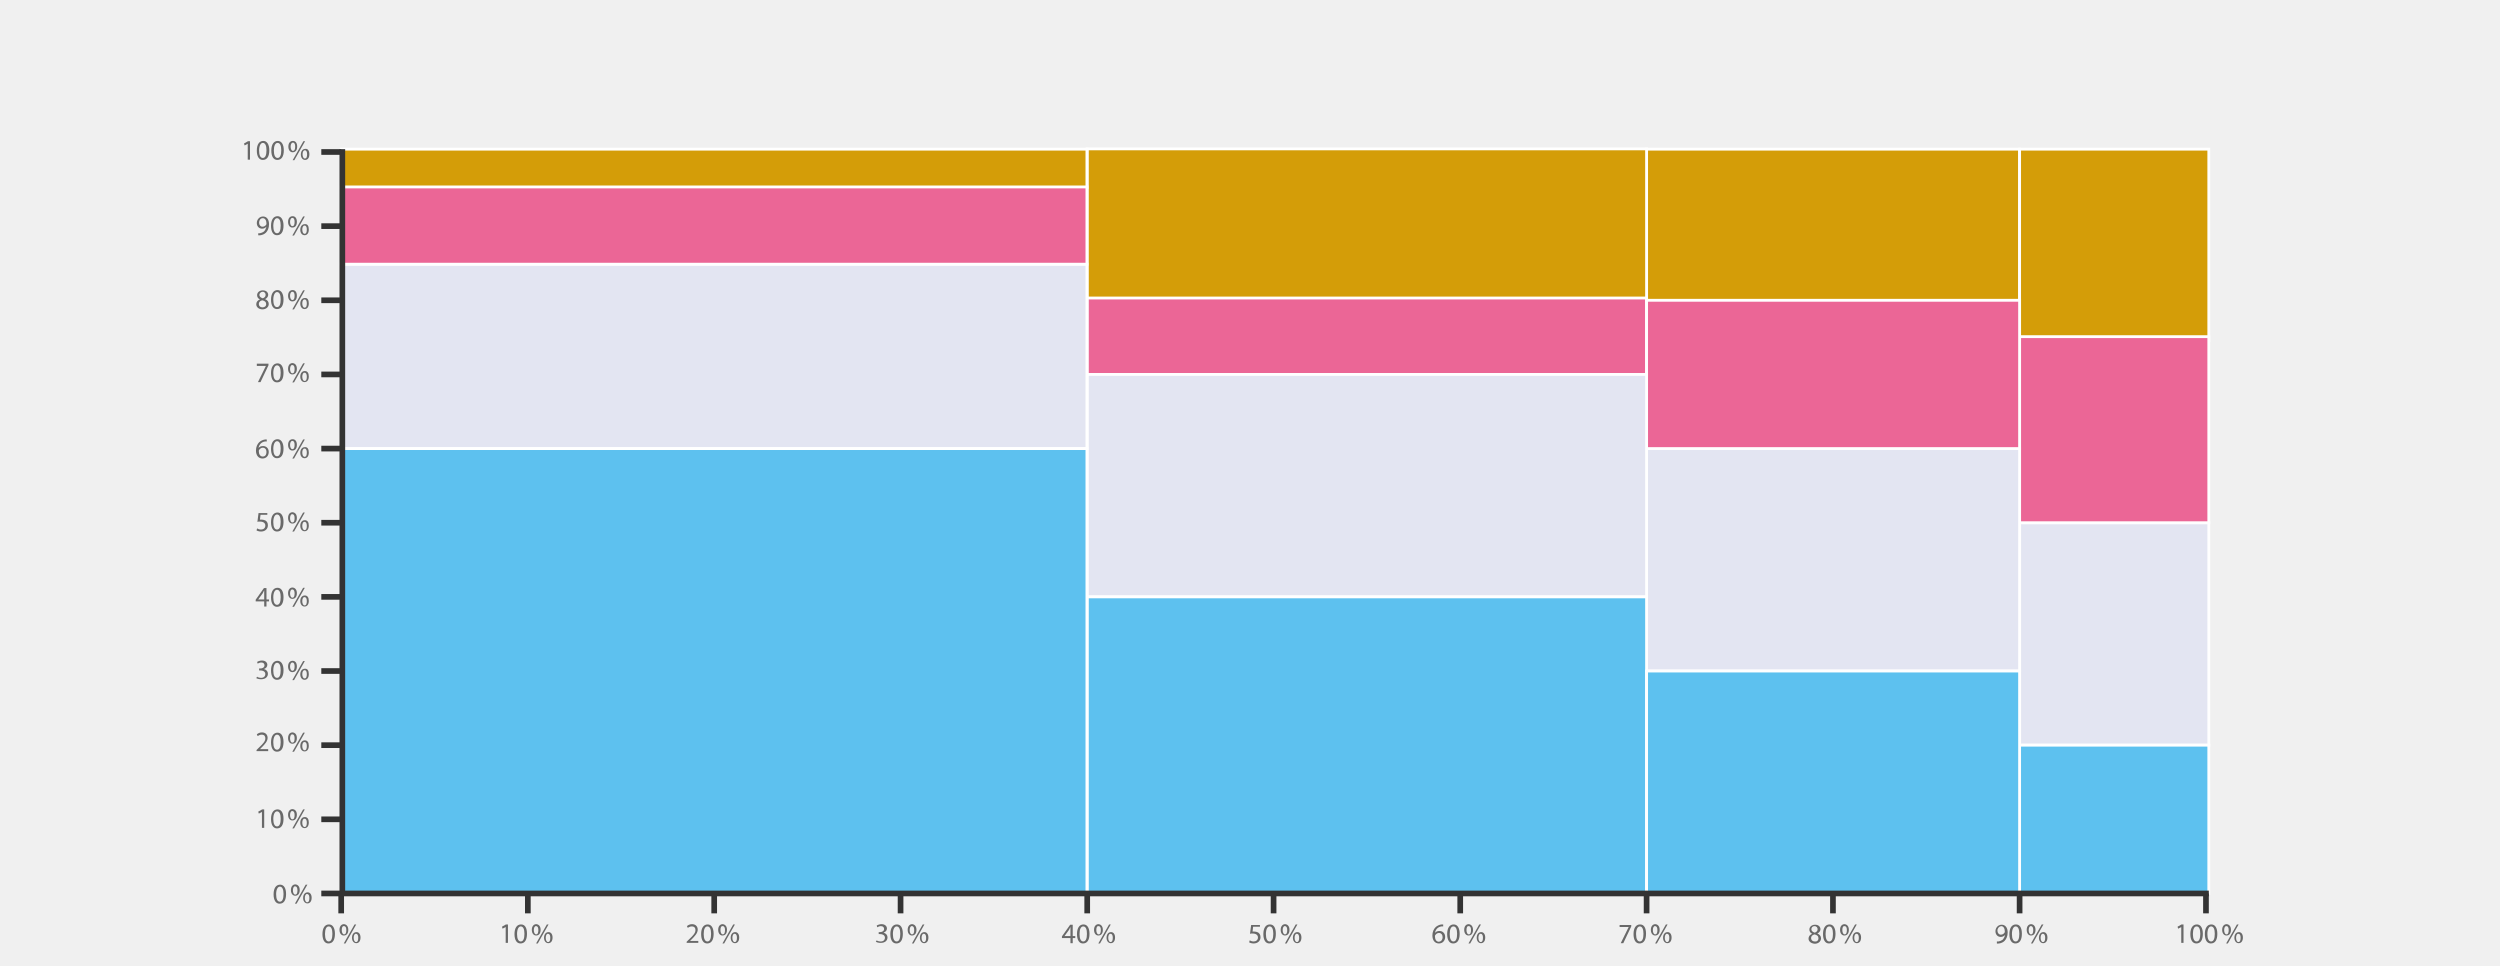
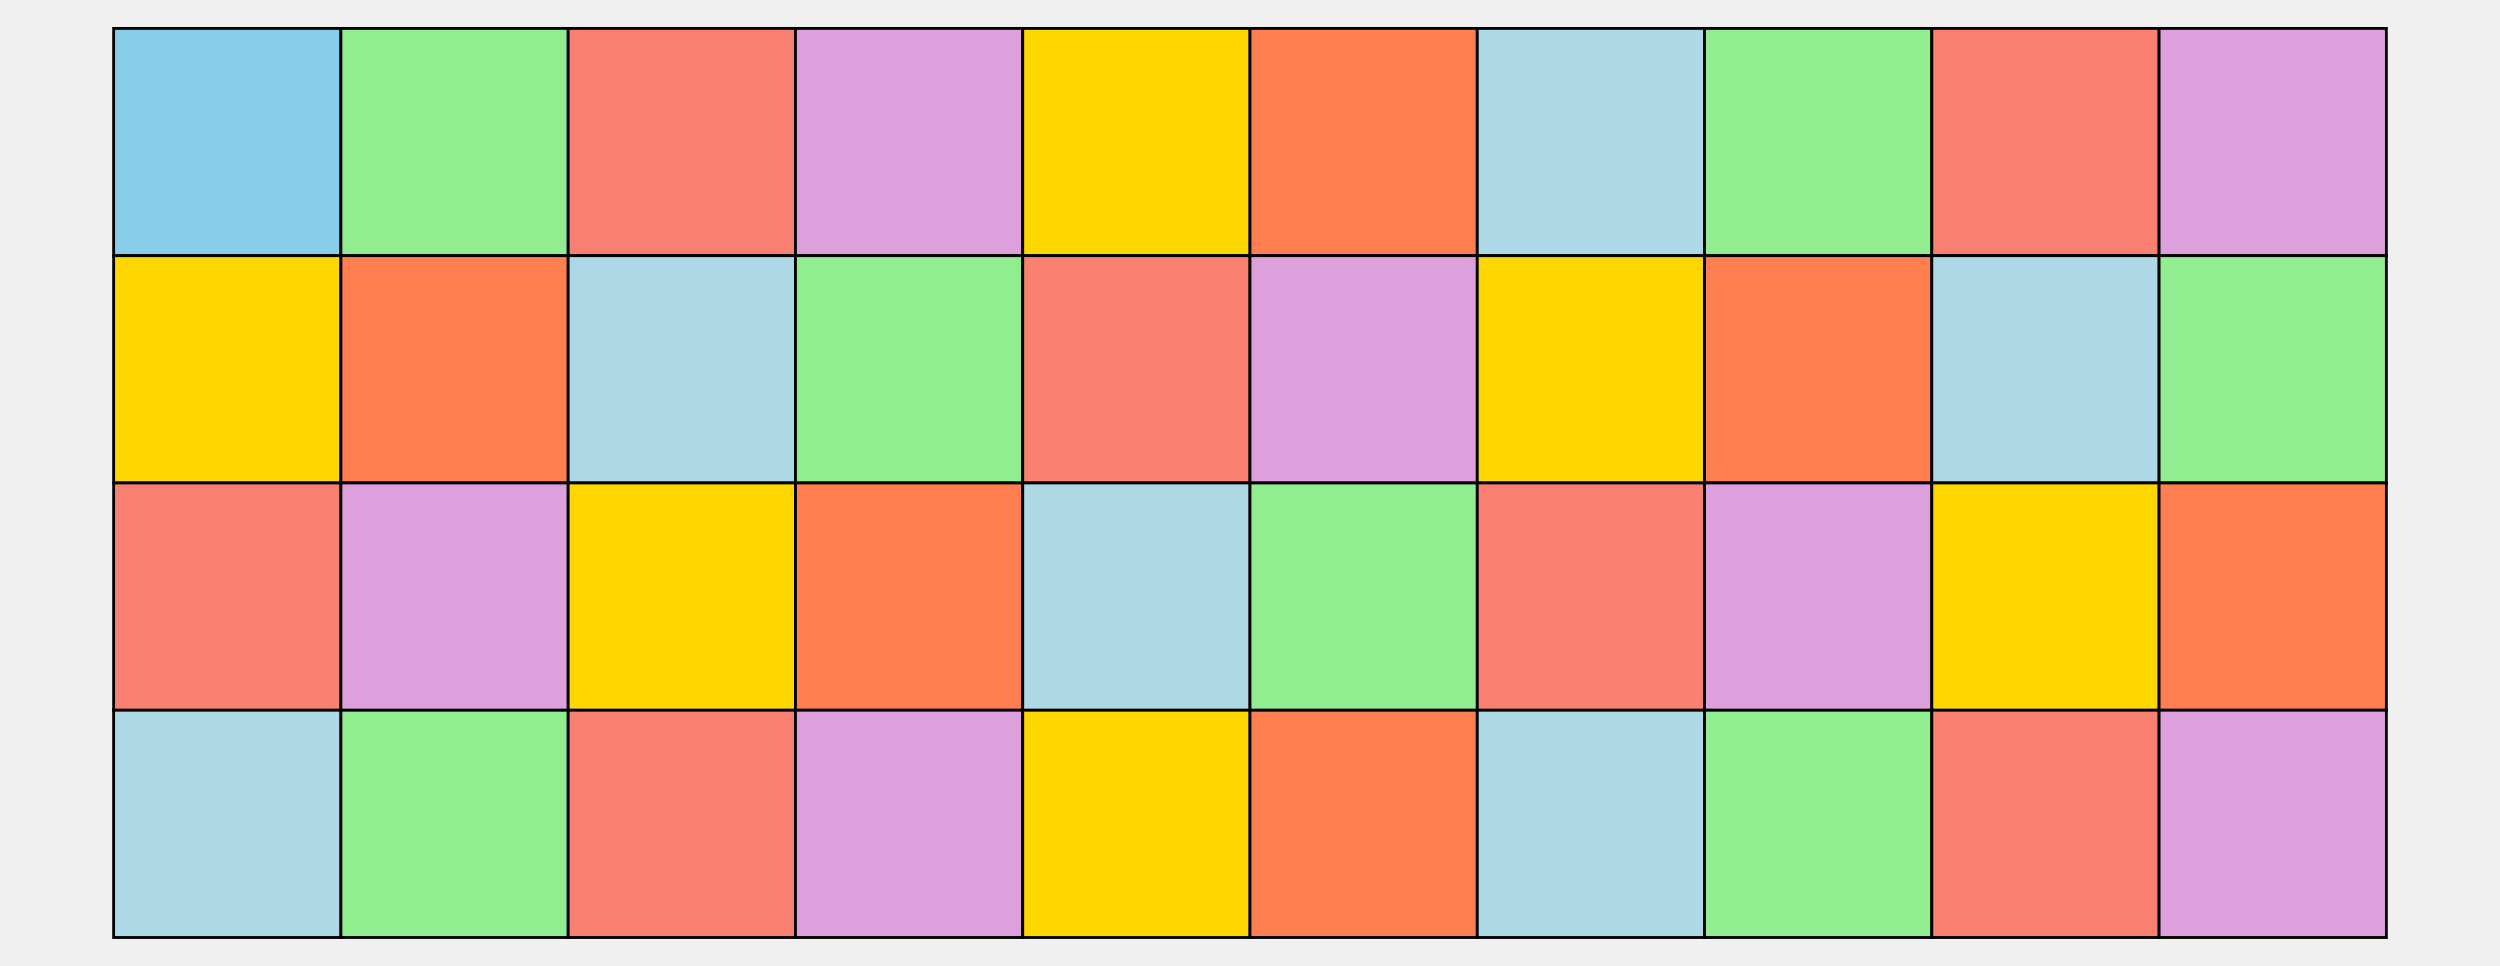
- <svg xmlns="http://www.w3.org/2000/svg" width="900" height="340" viewBox="-70,-30,880,340" style="max-width: 100%; height: auto; font: 10px sans-serif;">
-   <g id="Layer_2">
-     <rect x="509.6" y="22.5" width="131.3" height="53.3" fill="hsl(44, 93%, 43%)" stroke="#FFFFFF" />
-     <rect x="640.9" y="22.5" width="66.6" height="67.3" fill="hsl(44, 93%, 43%)" stroke="#FFFFFF" />
-     <rect x="312.7" y="49.6" width="196.9" height="52.5" fill="hsl(338, 77%, 66%)" stroke="#FFFFFF" />
-     <rect x="312.7" y="22.4" width="196.9" height="52.5" fill="hsl(44, 93%, 43%)" stroke="#FFFFFF" />
-     <rect x="640.9" y="154" width="66.6" height="78.3" fill="hsl(232, 37%, 92%)" stroke="#FFFFFF" />
-     <rect x="640.9" y="88.5" width="66.6" height="65.5" fill="hsl(338, 77%, 66%)" stroke="#FFFFFF" />
-     <rect x="50.1" y="22.5" width="262.5" height="13.6" fill="hsl(44, 93%, 43%)" stroke="#FFFFFF" />
-     <rect x="509.6" y="127.9" width="131.3" height="78.3" fill="hsl(232, 37%, 92%)" stroke="#FFFFFF" />
-     <rect x="509.6" y="75.7" width="131.3" height="52.2" fill="hsl(338, 77%, 66%)" stroke="#FFFFFF" />
-     <rect x="312.7" y="101.8" width="196.9" height="78.3" fill="hsl(232, 37%, 92%)" stroke="#FFFFFF" />
-     <rect x="50.1" y="63" width="262.5" height="64.9" fill="hsl(232, 37%, 92%)" stroke="#FFFFFF" />
-     <rect x="50.1" y="35.8" width="262.5" height="27.2" fill="hsl(338, 77%, 66%)" stroke="#FFFFFF" />
-     <rect x="640" y="232.3" width="67.5" height="52.2" fill="hsl(199, 82%, 65%)" stroke="#FFFFFF" />
-     <rect x="312.7" y="180.1" width="196.9" height="104.4" fill="hsl(199, 82%, 65%)" stroke="#FFFFFF" />
-     <rect x="509.6" y="206.2" width="131.3" height="78.3" fill="hsl(199, 82%, 65%)" stroke="#FFFFFF" />
-     <rect x="50.1" y="127.9" width="262.5" height="156.6" fill="hsl(199, 82%, 65%)" stroke="#FFFFFF" />
-   </g>
-   <g id="Layer_1">
-     <polyline points="707.5,284.5 50.5,284.5 50.5,22.5  " fill="none" stroke="#333333" stroke-width="2" />
-     <line x1="50.1" y1="284.5" x2="50.1" y2="291.5" fill="none" stroke="#333333" stroke-width="2" />
-     <line x1="50.1" y1="284.5" x2="43.1" y2="284.5" fill="none" stroke="#333333" stroke-width="2" />
-     <line x1="50.1" y1="258.4" x2="43.1" y2="258.4" fill="none" stroke="#333333" stroke-width="2" />
-     <line x1="50.1" y1="232.3" x2="43.1" y2="232.3" fill="none" stroke="#333333" stroke-width="2" />
-     <line x1="50.1" y1="206.2" x2="43.1" y2="206.2" fill="none" stroke="#333333" stroke-width="2" />
-     <line x1="50.1" y1="180.1" x2="43.1" y2="180.1" fill="none" stroke="#333333" stroke-width="2" />
-     <line x1="50.1" y1="154" x2="43.1" y2="154" fill="none" stroke="#333333" stroke-width="2" />
-     <line x1="50.1" y1="127.9" x2="43.1" y2="127.9" fill="none" stroke="#333333" stroke-width="2" />
-     <line x1="50.1" y1="101.8" x2="43.1" y2="101.8" fill="none" stroke="#333333" stroke-width="2" />
-     <line x1="50.1" y1="75.7" x2="43.1" y2="75.7" fill="none" stroke="#333333" stroke-width="2" />
-     <line x1="50.1" y1="49.6" x2="43.1" y2="49.6" fill="none" stroke="#333333" stroke-width="2" />
-     <line x1="50.1" y1="23.5" x2="43.1" y2="23.5" fill="none" stroke="#333333" stroke-width="2" />
-     <line x1="115.8" y1="284.5" x2="115.8" y2="291.5" fill="none" stroke="#333333" stroke-width="2" />
-     <line x1="181.4" y1="284.5" x2="181.4" y2="291.5" fill="none" stroke="#333333" stroke-width="2" />
-     <line x1="247" y1="284.5" x2="247" y2="291.5" fill="none" stroke="#333333" stroke-width="2" />
-     <line x1="312.7" y1="284.5" x2="312.7" y2="291.5" fill="none" stroke="#333333" stroke-width="2" />
-     <line x1="378.3" y1="284.5" x2="378.3" y2="291.5" fill="none" stroke="#333333" stroke-width="2" />
-     <line x1="444" y1="284.5" x2="444" y2="291.5" fill="none" stroke="#333333" stroke-width="2" />
-     <line x1="509.6" y1="284.5" x2="509.6" y2="291.5" fill="none" stroke="#333333" stroke-width="2" />
-     <line x1="575.2" y1="284.5" x2="575.2" y2="291.5" fill="none" stroke="#333333" stroke-width="2" />
-     <line x1="640.9" y1="284.5" x2="640.9" y2="291.5" fill="none" stroke="#333333" stroke-width="2" />
-     <line x1="706.5" y1="284.5" x2="706.5" y2="291.5" fill="none" stroke="#333333" stroke-width="2" />
-     <g>
-       <path d="M47.9,298.7c0,2.2-0.8,3.4-2.3,3.4c-1.3,0-2.1-1.2-2.1-3.3c0-2.2,0.9-3.4,2.3-3.4    C47.1,295.4,47.9,296.6,47.9,298.7z M44.4,298.8c0,1.7,0.5,2.6,1.3,2.6c0.9,0,1.3-1,1.3-2.7c0-1.6-0.4-2.6-1.3-2.6    C44.9,296.1,44.4,297,44.4,298.8z" fill="hsl(47, 0%, 41%)" />
-       <path d="M52.6,297.3c0,1.4-0.7,2-1.6,2c-0.8,0-1.5-0.7-1.5-2c0-1.3,0.7-2,1.6-2C52,295.4,52.6,296.1,52.6,297.3z     M50.3,297.4c0,0.8,0.3,1.5,0.8,1.5c0.6,0,0.8-0.6,0.8-1.5c0-0.8-0.2-1.4-0.8-1.4C50.5,295.9,50.3,296.6,50.3,297.4z M51,302.1    l3.8-6.7h0.6l-3.8,6.7H51z M56.9,300c0,1.4-0.7,2-1.5,2c-0.8,0-1.5-0.7-1.5-1.9c0-1.3,0.7-2,1.6-2C56.3,298.1,56.9,298.8,56.9,300    z M54.5,300.1c0,0.8,0.3,1.5,0.8,1.5c0.6,0,0.8-0.6,0.8-1.5c0-0.8-0.2-1.4-0.8-1.4C54.8,298.6,54.5,299.3,54.5,300.1z" fill="hsl(47, 0%, 41%)" />
-     </g>
-     <g>
-       <path d="M30.7,284.7c0,2.2-0.8,3.4-2.3,3.4c-1.3,0-2.1-1.2-2.1-3.3c0-2.2,0.9-3.4,2.3-3.4    C29.9,281.4,30.7,282.6,30.7,284.7z M27.2,284.8c0,1.7,0.5,2.6,1.3,2.6c0.9,0,1.3-1,1.3-2.7c0-1.6-0.4-2.6-1.3-2.6    C27.8,282.1,27.2,283,27.2,284.8z" fill="hsl(47, 0%, 41%)" />
-       <path d="M35.5,283.3c0,1.4-0.7,2-1.6,2c-0.8,0-1.5-0.7-1.5-2c0-1.3,0.7-2,1.6-2C34.9,281.4,35.5,282.1,35.5,283.3z     M33.1,283.4c0,0.8,0.3,1.5,0.8,1.5c0.6,0,0.8-0.6,0.8-1.5c0-0.8-0.2-1.4-0.8-1.4C33.4,281.9,33.1,282.6,33.1,283.4z M33.8,288.1    l3.8-6.7h0.6l-3.8,6.7H33.8z M39.7,286c0,1.4-0.7,2-1.5,2c-0.8,0-1.5-0.7-1.5-1.9c0-1.3,0.7-2,1.6-2    C39.1,284.1,39.7,284.8,39.7,286z M37.3,286.1c0,0.8,0.3,1.5,0.8,1.5c0.6,0,0.8-0.6,0.8-1.5c0-0.8-0.2-1.4-0.8-1.4    C37.6,284.6,37.3,285.3,37.3,286.1z" fill="hsl(47, 0%, 41%)" />
-     </g>
-     <g>
-       <path d="M108,296.3L108,296.3l-1.1,0.6l-0.2-0.7l1.4-0.8h0.7v6.5H108V296.3z" fill="hsl(47, 0%, 41%)" />
-       <path d="M115.5,298.7c0,2.2-0.8,3.4-2.3,3.4c-1.3,0-2.1-1.2-2.1-3.3c0-2.2,0.9-3.4,2.3-3.4    C114.8,295.4,115.5,296.6,115.5,298.7z M112,298.8c0,1.7,0.5,2.6,1.3,2.6c0.9,0,1.3-1,1.3-2.7c0-1.6-0.4-2.6-1.3-2.6    C112.6,296.1,112,297,112,298.8z" fill="hsl(47, 0%, 41%)" />
-       <path d="M120.3,297.3c0,1.4-0.7,2-1.6,2c-0.8,0-1.5-0.7-1.5-2c0-1.3,0.7-2,1.6-2C119.7,295.4,120.3,296.1,120.3,297.3    z M117.9,297.4c0,0.8,0.3,1.5,0.8,1.5c0.6,0,0.8-0.6,0.8-1.5c0-0.8-0.2-1.4-0.8-1.4C118.2,295.9,117.9,296.6,117.9,297.4z     M118.7,302.1l3.8-6.7h0.6l-3.8,6.7H118.7z M124.5,300c0,1.4-0.7,2-1.5,2c-0.8,0-1.5-0.7-1.5-1.9c0-1.3,0.7-2,1.6-2    C123.9,298.1,124.5,298.8,124.5,300z M122.1,300.1c0,0.8,0.3,1.5,0.8,1.5c0.6,0,0.8-0.6,0.8-1.5c0-0.8-0.2-1.4-0.8-1.4    C122.4,298.6,122.1,299.3,122.1,300.1z" fill="hsl(47, 0%, 41%)" />
-     </g>
-     <g>
-       <path d="M22.2,255.8L22.2,255.8l-1.1,0.6l-0.2-0.7l1.4-0.8h0.7v6.5h-0.8V255.8z" fill="hsl(47, 0%, 41%)" />
-       <path d="M29.8,258.2c0,2.2-0.8,3.4-2.3,3.4c-1.3,0-2.1-1.2-2.1-3.3c0-2.2,0.9-3.4,2.3-3.4    C29,254.9,29.8,256.1,29.8,258.2z M26.2,258.3c0,1.7,0.5,2.6,1.3,2.6c0.9,0,1.3-1,1.3-2.7c0-1.6-0.4-2.6-1.3-2.6    C26.8,255.6,26.2,256.5,26.2,258.3z" fill="hsl(47, 0%, 41%)" />
-       <path d="M34.5,256.8c0,1.4-0.7,2-1.6,2c-0.8,0-1.5-0.7-1.5-2c0-1.3,0.7-2,1.6-2C33.9,254.9,34.5,255.6,34.5,256.8z     M32.1,256.9c0,0.8,0.3,1.5,0.8,1.5c0.6,0,0.8-0.6,0.8-1.5c0-0.8-0.2-1.4-0.8-1.4C32.4,255.4,32.1,256.1,32.1,256.9z M32.9,261.6    l3.8-6.7h0.6l-3.8,6.7H32.9z M38.7,259.5c0,1.4-0.7,2-1.5,2c-0.8,0-1.5-0.7-1.5-1.9c0-1.3,0.7-2,1.6-2    C38.2,257.6,38.7,258.3,38.7,259.5z M36.4,259.6c0,0.8,0.3,1.5,0.8,1.5c0.6,0,0.8-0.6,0.8-1.5c0-0.8-0.2-1.4-0.8-1.4    C36.7,258.1,36.4,258.8,36.4,259.6z" fill="hsl(47, 0%, 41%)" />
-     </g>
-     <g>
-       <path d="M20.3,234.5V234l0.7-0.7c1.7-1.6,2.4-2.4,2.4-3.4c0-0.7-0.3-1.3-1.3-1.3c-0.6,0-1.1,0.3-1.4,0.5l-0.3-0.6    c0.4-0.4,1.1-0.7,1.8-0.7c1.4,0,2,1,2,1.9c0,1.2-0.9,2.2-2.2,3.5l-0.5,0.5v0h2.9v0.7H20.3z" fill="hsl(47, 0%, 41%)" />
-       <path d="M29.8,231.2c0,2.2-0.8,3.4-2.3,3.4c-1.3,0-2.1-1.2-2.1-3.3c0-2.2,0.9-3.4,2.3-3.4    C29,227.9,29.8,229.1,29.8,231.2z M26.2,231.3c0,1.7,0.5,2.6,1.3,2.6c0.9,0,1.3-1,1.3-2.7c0-1.6-0.4-2.6-1.3-2.6    C26.8,228.6,26.2,229.5,26.2,231.3z" fill="hsl(47, 0%, 41%)" />
-       <path d="M34.5,229.8c0,1.4-0.7,2-1.6,2c-0.8,0-1.5-0.7-1.5-2c0-1.3,0.7-2,1.6-2C33.9,227.9,34.5,228.6,34.5,229.8z     M32.1,229.9c0,0.8,0.3,1.5,0.8,1.5c0.6,0,0.8-0.6,0.8-1.5c0-0.8-0.2-1.4-0.8-1.4C32.4,228.4,32.1,229.1,32.1,229.9z M32.9,234.6    l3.8-6.7h0.6l-3.8,6.7H32.9z M38.7,232.5c0,1.4-0.7,2-1.5,2c-0.8,0-1.5-0.7-1.5-1.9c0-1.3,0.7-2,1.6-2    C38.2,230.6,38.7,231.3,38.7,232.5z M36.4,232.6c0,0.8,0.3,1.5,0.8,1.5c0.6,0,0.8-0.6,0.8-1.5c0-0.8-0.2-1.4-0.8-1.4    C36.7,231.1,36.4,231.8,36.4,232.6z" fill="hsl(47, 0%, 41%)" />
-     </g>
-     <g>
-       <path d="M20.5,208.2c0.2,0.2,0.8,0.4,1.4,0.4c1.1,0,1.5-0.7,1.5-1.3c0-0.9-0.8-1.3-1.7-1.3h-0.5v-0.7h0.5    c0.6,0,1.4-0.3,1.4-1.1c0-0.5-0.3-1-1.1-1c-0.5,0-1,0.2-1.3,0.4l-0.2-0.6c0.3-0.2,1-0.5,1.7-0.5c1.3,0,1.9,0.8,1.9,1.5    c0,0.7-0.4,1.2-1.2,1.5v0c0.8,0.2,1.4,0.8,1.4,1.7c0,1-0.8,1.9-2.4,1.9c-0.7,0-1.4-0.2-1.7-0.4L20.5,208.2z" fill="hsl(47, 0%, 41%)" />
-       <path d="M29.8,205.9c0,2.2-0.8,3.4-2.3,3.4c-1.3,0-2.1-1.2-2.1-3.3c0-2.2,0.9-3.4,2.3-3.4    C29,202.6,29.8,203.9,29.8,205.9z M26.2,206c0,1.7,0.5,2.6,1.3,2.6c0.9,0,1.3-1,1.3-2.7c0-1.6-0.4-2.6-1.3-2.6    C26.8,203.3,26.2,204.3,26.2,206z" fill="hsl(47, 0%, 41%)" />
-       <path d="M34.5,204.6c0,1.4-0.7,2-1.6,2c-0.8,0-1.5-0.7-1.5-2c0-1.3,0.7-2,1.6-2C33.9,202.6,34.5,203.3,34.5,204.6z     M32.1,204.6c0,0.8,0.3,1.5,0.8,1.5c0.6,0,0.8-0.6,0.8-1.5c0-0.8-0.2-1.4-0.8-1.4C32.4,203.2,32.1,203.8,32.1,204.6z M32.9,209.4    l3.8-6.7h0.6l-3.8,6.7H32.9z M38.7,207.3c0,1.4-0.7,2-1.5,2c-0.8,0-1.5-0.7-1.5-1.9c0-1.3,0.7-2,1.6-2    C38.2,205.3,38.7,206,38.7,207.3z M36.4,207.3c0,0.8,0.3,1.5,0.8,1.5c0.6,0,0.8-0.6,0.8-1.5c0-0.8-0.2-1.4-0.8-1.4    C36.7,205.9,36.4,206.5,36.4,207.3z" fill="hsl(47, 0%, 41%)" />
-     </g>
-     <g>
-       <path d="M23,183.5v-1.8h-3v-0.6l2.9-4.1h0.9v4h0.9v0.7h-0.9v1.8H23z M23,181v-2.2c0-0.3,0-0.7,0-1h0    c-0.2,0.4-0.4,0.7-0.5,1l-1.6,2.2v0H23z" fill="hsl(47, 0%, 41%)" />
-       <path d="M29.8,180.2c0,2.2-0.8,3.4-2.3,3.4c-1.3,0-2.1-1.2-2.1-3.3c0-2.2,0.9-3.4,2.3-3.4    C29,176.9,29.8,178.1,29.8,180.2z M26.2,180.3c0,1.7,0.5,2.6,1.3,2.6c0.9,0,1.3-1,1.3-2.7c0-1.6-0.4-2.6-1.3-2.6    C26.8,177.6,26.2,178.5,26.2,180.3z" fill="hsl(47, 0%, 41%)" />
-       <path d="M34.5,178.8c0,1.4-0.7,2-1.6,2c-0.8,0-1.5-0.7-1.5-2c0-1.3,0.7-2,1.6-2C33.9,176.9,34.5,177.6,34.5,178.8z     M32.1,178.9c0,0.8,0.3,1.5,0.8,1.5c0.6,0,0.8-0.6,0.8-1.5c0-0.8-0.2-1.4-0.8-1.4C32.4,177.4,32.1,178.1,32.1,178.9z M32.9,183.6    l3.8-6.7h0.6l-3.8,6.7H32.9z M38.7,181.5c0,1.4-0.7,2-1.5,2c-0.8,0-1.5-0.7-1.5-1.9c0-1.3,0.7-2,1.6-2    C38.2,179.6,38.7,180.3,38.7,181.5z M36.4,181.6c0,0.8,0.3,1.5,0.8,1.5c0.6,0,0.8-0.6,0.8-1.5c0-0.8-0.2-1.4-0.8-1.4    C36.7,180.1,36.4,180.8,36.4,181.6z" fill="hsl(47, 0%, 41%)" />
-     </g>
-     <g>
-       <path d="M24.2,151.2h-2.5l-0.2,1.7c0.1,0,0.3,0,0.5,0c0.5,0,1,0.1,1.4,0.3c0.5,0.3,0.9,0.8,0.9,1.7    c0,1.3-1,2.2-2.4,2.2c-0.7,0-1.3-0.2-1.6-0.4l0.2-0.7c0.3,0.2,0.8,0.4,1.4,0.4c0.8,0,1.5-0.5,1.5-1.4c0-0.8-0.6-1.4-1.9-1.4    c-0.4,0-0.7,0-0.9,0.1l0.4-3.1h3.1V151.2z" fill="hsl(47, 0%, 41%)" />
-       <path d="M29.8,153.7c0,2.2-0.8,3.4-2.3,3.4c-1.3,0-2.1-1.2-2.1-3.3c0-2.2,0.9-3.4,2.3-3.4    C29,150.4,29.8,151.6,29.8,153.7z M26.2,153.8c0,1.7,0.5,2.6,1.3,2.6c0.9,0,1.3-1,1.3-2.7c0-1.6-0.4-2.6-1.3-2.6    C26.8,151.1,26.2,152,26.2,153.8z" fill="hsl(47, 0%, 41%)" />
-       <path d="M34.5,152.3c0,1.4-0.7,2-1.6,2c-0.8,0-1.5-0.7-1.5-2c0-1.3,0.7-2,1.6-2C33.9,150.4,34.5,151.1,34.5,152.3z     M32.1,152.4c0,0.8,0.3,1.5,0.8,1.5c0.6,0,0.8-0.6,0.8-1.5c0-0.8-0.2-1.4-0.8-1.4C32.4,150.9,32.1,151.6,32.1,152.4z M32.9,157.1    l3.8-6.7h0.6l-3.8,6.7H32.9z M38.7,155c0,1.4-0.7,2-1.5,2c-0.8,0-1.5-0.7-1.5-1.9c0-1.3,0.7-2,1.6-2    C38.2,153.1,38.7,153.8,38.7,155z M36.4,155.1c0,0.8,0.3,1.5,0.8,1.5c0.6,0,0.8-0.6,0.8-1.5c0-0.8-0.2-1.4-0.8-1.4    C36.7,153.6,36.4,154.3,36.4,155.1z" fill="hsl(47, 0%, 41%)" />
-     </g>
-     <g>
-       <path d="M24,125.4c-0.2,0-0.4,0-0.7,0c-1.4,0.2-2.1,1.2-2.3,2.3h0c0.3-0.4,0.8-0.7,1.6-0.7c1.1,0,2,0.8,2,2.1    c0,1.2-0.8,2.3-2.2,2.3c-1.4,0-2.3-1.1-2.3-2.8c0-1.3,0.5-2.3,1.1-2.9c0.5-0.5,1.3-0.9,2.1-1c0.3,0,0.5,0,0.6,0V125.4z     M23.8,129.1c0-0.9-0.5-1.5-1.3-1.5c-0.5,0-1,0.3-1.3,0.8c-0.1,0.1-0.1,0.2-0.1,0.4c0,1.1,0.5,1.9,1.4,1.9    C23.3,130.7,23.8,130.1,23.8,129.1z" fill="hsl(47, 0%, 41%)" />
-       <path d="M29.8,127.9c0,2.2-0.8,3.4-2.3,3.4c-1.3,0-2.1-1.2-2.1-3.3c0-2.2,0.9-3.4,2.3-3.4    C29,124.6,29.8,125.9,29.8,127.9z M26.2,128c0,1.7,0.5,2.6,1.3,2.6c0.9,0,1.3-1,1.3-2.7c0-1.6-0.4-2.6-1.3-2.6    C26.8,125.3,26.2,126.3,26.2,128z" fill="hsl(47, 0%, 41%)" />
-       <path d="M34.5,126.6c0,1.4-0.7,2-1.6,2c-0.8,0-1.5-0.7-1.5-2c0-1.3,0.7-2,1.6-2C33.9,124.6,34.5,125.3,34.5,126.6z     M32.1,126.6c0,0.8,0.3,1.5,0.8,1.5c0.6,0,0.8-0.6,0.8-1.5c0-0.8-0.2-1.4-0.8-1.4C32.4,125.2,32.1,125.8,32.1,126.6z M32.9,131.4    l3.8-6.7h0.6l-3.8,6.7H32.9z M38.7,129.3c0,1.4-0.7,2-1.5,2c-0.8,0-1.5-0.7-1.5-1.9c0-1.3,0.7-2,1.6-2    C38.2,127.3,38.7,128,38.7,129.3z M36.4,129.3c0,0.8,0.3,1.5,0.8,1.5c0.6,0,0.8-0.6,0.8-1.5c0-0.8-0.2-1.4-0.8-1.4    C36.7,127.9,36.4,128.5,36.4,129.3z" fill="hsl(47, 0%, 41%)" />
-     </g>
-     <g>
-       <path d="M24.5,98v0.6l-2.8,5.9h-0.9l2.8-5.7v0h-3.2V98H24.5z" fill="hsl(47, 0%, 41%)" />
-       <path d="M29.8,101.2c0,2.2-0.8,3.4-2.3,3.4c-1.3,0-2.1-1.2-2.1-3.3c0-2.2,0.9-3.4,2.3-3.4    C29,97.9,29.8,99.1,29.8,101.2z M26.2,101.3c0,1.7,0.5,2.6,1.3,2.6c0.9,0,1.3-1,1.3-2.7c0-1.6-0.4-2.6-1.3-2.6    C26.8,98.6,26.2,99.5,26.2,101.3z" fill="hsl(47, 0%, 41%)" />
-       <path d="M34.5,99.8c0,1.4-0.7,2-1.6,2c-0.8,0-1.5-0.7-1.5-2c0-1.3,0.7-2,1.6-2C33.9,97.9,34.5,98.6,34.5,99.8z     M32.1,99.9c0,0.8,0.3,1.5,0.8,1.5c0.6,0,0.8-0.6,0.8-1.5c0-0.8-0.2-1.4-0.8-1.4C32.4,98.4,32.1,99.1,32.1,99.9z M32.9,104.6    l3.8-6.7h0.6l-3.8,6.7H32.9z M38.7,102.5c0,1.4-0.7,2-1.5,2c-0.8,0-1.5-0.7-1.5-1.9c0-1.3,0.7-2,1.6-2    C38.2,100.6,38.7,101.3,38.7,102.5z M36.4,102.6c0,0.8,0.3,1.5,0.8,1.5c0.6,0,0.8-0.6,0.8-1.5c0-0.8-0.2-1.4-0.8-1.4    C36.7,101.1,36.4,101.8,36.4,102.6z" fill="hsl(47, 0%, 41%)" />
-     </g>
-     <g>
-       <path d="M20.2,77.1c0-0.8,0.5-1.4,1.3-1.7l0,0c-0.7-0.3-1-0.9-1-1.5c0-1,0.9-1.7,2-1.7c1.3,0,1.9,0.8,1.9,1.6    c0,0.5-0.3,1.1-1.1,1.5v0c0.8,0.3,1.3,0.9,1.3,1.7c0,1.1-1,1.9-2.2,1.9C21.1,78.9,20.2,78.1,20.2,77.1z M23.7,77.1    c0-0.8-0.5-1.2-1.4-1.4c-0.8,0.2-1.2,0.7-1.2,1.3c0,0.7,0.5,1.2,1.3,1.2C23.2,78.2,23.7,77.7,23.7,77.1z M21.3,73.8    c0,0.6,0.5,1,1.2,1.2c0.6-0.2,1-0.6,1-1.2c0-0.5-0.3-1.1-1.1-1.1C21.7,72.8,21.3,73.3,21.3,73.8z" fill="hsl(47, 0%, 41%)" />
-       <path d="M29.8,75.4c0,2.2-0.8,3.4-2.3,3.4c-1.3,0-2.1-1.2-2.1-3.3c0-2.2,0.9-3.4,2.3-3.4C29,72.1,29.8,73.4,29.8,75.4    z M26.2,75.5c0,1.7,0.5,2.6,1.3,2.6c0.9,0,1.3-1,1.3-2.7c0-1.6-0.4-2.6-1.3-2.6C26.8,72.8,26.2,73.8,26.2,75.5z" fill="hsl(47, 0%, 41%)" />
-       <path d="M34.5,74.1c0,1.4-0.7,2-1.6,2c-0.8,0-1.5-0.7-1.5-2c0-1.3,0.7-2,1.6-2C33.9,72.1,34.5,72.8,34.5,74.1z     M32.1,74.1c0,0.8,0.3,1.5,0.8,1.5c0.6,0,0.8-0.6,0.8-1.5c0-0.8-0.2-1.4-0.8-1.4C32.4,72.7,32.1,73.3,32.1,74.1z M32.9,78.9    l3.8-6.7h0.6l-3.8,6.7H32.9z M38.7,76.8c0,1.4-0.7,2-1.5,2c-0.8,0-1.5-0.7-1.5-1.9c0-1.3,0.7-2,1.6-2    C38.2,74.8,38.7,75.5,38.7,76.8z M36.4,76.8c0,0.8,0.3,1.5,0.8,1.5c0.6,0,0.8-0.6,0.8-1.5c0-0.8-0.2-1.4-0.8-1.4    C36.7,75.4,36.4,76,36.4,76.8z" fill="hsl(47, 0%, 41%)" />
-     </g>
-     <g>
-       <path d="M20.8,52.1c0.2,0,0.4,0,0.7,0c0.5-0.1,1-0.3,1.4-0.6c0.4-0.4,0.7-1,0.9-1.7h0c-0.4,0.4-0.9,0.7-1.5,0.7    c-1.2,0-1.9-0.9-1.9-2c0-1.2,0.9-2.3,2.2-2.3c1.3,0,2.1,1.1,2.1,2.7c0,1.4-0.5,2.4-1.1,3c-0.5,0.5-1.2,0.8-1.9,0.9    c-0.3,0-0.6,0.1-0.8,0V52.1z M21.2,48.4c0,0.8,0.5,1.4,1.2,1.4c0.6,0,1-0.3,1.3-0.7c0-0.1,0.1-0.2,0.1-0.3c0-1.1-0.4-2-1.3-2    C21.7,46.8,21.2,47.5,21.2,48.4z" fill="hsl(47, 0%, 41%)" />
-       <path d="M29.8,49.4c0,2.2-0.8,3.4-2.3,3.4c-1.3,0-2.1-1.2-2.1-3.3c0-2.2,0.9-3.4,2.3-3.4C29,46.1,29.8,47.4,29.8,49.4    z M26.2,49.5c0,1.7,0.5,2.6,1.3,2.6c0.9,0,1.3-1,1.3-2.7c0-1.6-0.4-2.6-1.3-2.6C26.8,46.8,26.2,47.8,26.2,49.5z" fill="hsl(47, 0%, 41%)" />
-       <path d="M34.5,48.1c0,1.4-0.7,2-1.6,2c-0.8,0-1.5-0.7-1.5-2c0-1.3,0.7-2,1.6-2C33.9,46.1,34.5,46.8,34.5,48.1z     M32.1,48.1c0,0.8,0.3,1.5,0.8,1.5c0.6,0,0.8-0.6,0.8-1.5c0-0.8-0.2-1.4-0.8-1.4C32.4,46.7,32.1,47.3,32.1,48.1z M32.9,52.9    l3.8-6.7h0.6l-3.8,6.7H32.9z M38.7,50.8c0,1.4-0.7,2-1.5,2c-0.8,0-1.5-0.7-1.5-1.9c0-1.3,0.7-2,1.6-2    C38.2,48.8,38.7,49.5,38.7,50.8z M36.4,50.8c0,0.8,0.3,1.5,0.8,1.5c0.6,0,0.8-0.6,0.8-1.5c0-0.8-0.2-1.4-0.8-1.4    C36.7,49.4,36.4,50,36.4,50.8z" fill="hsl(47, 0%, 41%)" />
-     </g>
-     <g>
-       <path d="M17.2,20.6L17.2,20.6l-1.1,0.6l-0.2-0.7l1.4-0.8h0.7v6.5h-0.8V20.6z" fill="hsl(47, 0%, 41%)" />
-       <path d="M24.8,22.9c0,2.2-0.8,3.4-2.3,3.4c-1.3,0-2.1-1.2-2.1-3.3c0-2.2,0.9-3.4,2.3-3.4C24,19.6,24.8,20.9,24.8,22.9    z M21.2,23c0,1.7,0.5,2.6,1.3,2.6c0.9,0,1.3-1,1.3-2.7c0-1.6-0.4-2.6-1.3-2.6C21.8,20.3,21.2,21.3,21.2,23z" fill="hsl(47, 0%, 41%)" />
-       <path d="M29.9,22.9c0,2.2-0.8,3.4-2.3,3.4c-1.3,0-2.1-1.2-2.1-3.3c0-2.2,0.9-3.4,2.3-3.4    C29.1,19.6,29.9,20.9,29.9,22.9z M26.4,23c0,1.7,0.5,2.6,1.3,2.6c0.9,0,1.3-1,1.3-2.7c0-1.6-0.4-2.6-1.3-2.6    C26.9,20.3,26.4,21.3,26.4,23z" fill="hsl(47, 0%, 41%)" />
-       <path d="M34.6,21.6c0,1.4-0.7,2-1.6,2c-0.8,0-1.5-0.7-1.5-2c0-1.3,0.7-2,1.6-2C34,19.6,34.6,20.3,34.6,21.6z     M32.3,21.6c0,0.8,0.3,1.5,0.8,1.5c0.6,0,0.8-0.6,0.8-1.5c0-0.8-0.2-1.4-0.8-1.4C32.6,20.2,32.3,20.8,32.3,21.6z M33,26.4l3.8-6.7    h0.6l-3.8,6.7H33z M38.9,24.3c0,1.4-0.7,2-1.5,2c-0.8,0-1.5-0.7-1.5-1.9c0-1.3,0.7-2,1.6-2C38.3,22.3,38.9,23,38.9,24.3z     M36.5,24.3c0,0.8,0.3,1.5,0.8,1.5c0.6,0,0.8-0.6,0.8-1.5c0-0.8-0.2-1.4-0.8-1.4C36.8,22.9,36.5,23.5,36.5,24.3z" fill="hsl(47, 0%, 41%)" />
-     </g>
-     <g>
-       <path d="M171.7,302v-0.5l0.7-0.7c1.7-1.6,2.4-2.4,2.4-3.4c0-0.7-0.3-1.3-1.3-1.3c-0.6,0-1.1,0.3-1.4,0.5l-0.3-0.6    c0.4-0.4,1.1-0.7,1.8-0.7c1.4,0,2,1,2,1.9c0,1.2-0.9,2.2-2.2,3.5l-0.5,0.5v0h2.9v0.7H171.7z" fill="hsl(47, 0%, 41%)" />
-       <path d="M181.2,298.7c0,2.2-0.8,3.4-2.3,3.4c-1.3,0-2.1-1.2-2.1-3.3c0-2.2,0.9-3.4,2.3-3.4    C180.4,295.4,181.2,296.6,181.2,298.7z M177.7,298.8c0,1.7,0.5,2.6,1.3,2.6c0.9,0,1.3-1,1.3-2.7c0-1.6-0.4-2.6-1.3-2.6    C178.2,296.1,177.7,297,177.7,298.8z" fill="hsl(47, 0%, 41%)" />
-       <path d="M185.9,297.3c0,1.4-0.7,2-1.6,2c-0.8,0-1.5-0.7-1.5-2c0-1.3,0.7-2,1.6-2C185.3,295.4,185.9,296.1,185.9,297.3    z M183.6,297.4c0,0.8,0.3,1.5,0.8,1.5c0.6,0,0.8-0.6,0.8-1.5c0-0.8-0.2-1.4-0.8-1.4C183.8,295.9,183.6,296.6,183.6,297.4z     M184.3,302.1l3.8-6.7h0.6l-3.8,6.7H184.3z M190.2,300c0,1.4-0.7,2-1.5,2c-0.8,0-1.5-0.7-1.5-1.9c0-1.3,0.7-2,1.6-2    C189.6,298.1,190.2,298.8,190.2,300z M187.8,300.1c0,0.8,0.3,1.5,0.8,1.5c0.6,0,0.8-0.6,0.8-1.5c0-0.8-0.2-1.4-0.8-1.4    C188.1,298.6,187.8,299.3,187.8,300.1z" fill="hsl(47, 0%, 41%)" />
-     </g>
-     <g>
-       <path d="M238.6,301c0.2,0.2,0.8,0.4,1.4,0.4c1.1,0,1.5-0.7,1.5-1.3c0-0.9-0.8-1.3-1.7-1.3h-0.5v-0.7h0.5    c0.6,0,1.4-0.3,1.4-1.1c0-0.5-0.3-1-1.1-1c-0.5,0-1,0.2-1.3,0.4l-0.2-0.6c0.3-0.2,1-0.5,1.7-0.5c1.3,0,1.9,0.8,1.9,1.5    c0,0.7-0.4,1.2-1.2,1.5v0c0.8,0.2,1.4,0.8,1.4,1.7c0,1-0.8,1.9-2.4,1.9c-0.7,0-1.4-0.2-1.7-0.4L238.6,301z" fill="hsl(47, 0%, 41%)" />
-       <path d="M247.8,298.7c0,2.2-0.8,3.4-2.3,3.4c-1.3,0-2.1-1.2-2.1-3.3c0-2.2,0.9-3.4,2.3-3.4    C247.1,295.4,247.8,296.6,247.8,298.7z M244.3,298.8c0,1.7,0.5,2.6,1.3,2.6c0.9,0,1.3-1,1.3-2.7c0-1.6-0.4-2.6-1.3-2.6    C244.9,296.1,244.3,297,244.3,298.8z" fill="hsl(47, 0%, 41%)" />
-       <path d="M252.6,297.3c0,1.4-0.7,2-1.6,2c-0.8,0-1.5-0.7-1.5-2c0-1.3,0.7-2,1.6-2C252,295.4,252.6,296.1,252.6,297.3z     M250.2,297.4c0,0.8,0.3,1.5,0.8,1.5c0.6,0,0.8-0.6,0.8-1.5c0-0.8-0.2-1.4-0.8-1.4C250.5,295.9,250.2,296.6,250.2,297.4z     M251,302.1l3.8-6.7h0.6l-3.8,6.7H251z M256.8,300c0,1.4-0.7,2-1.5,2c-0.8,0-1.5-0.7-1.5-1.9c0-1.3,0.7-2,1.6-2    C256.2,298.1,256.8,298.8,256.8,300z M254.4,300.1c0,0.8,0.3,1.5,0.8,1.5c0.6,0,0.8-0.6,0.8-1.5c0-0.8-0.2-1.4-0.8-1.4    C254.7,298.6,254.4,299.3,254.4,300.1z" fill="hsl(47, 0%, 41%)" />
-     </g>
-     <g>
-       <path d="M306.8,302v-1.8h-3v-0.6l2.9-4.1h0.9v4h0.9v0.7h-0.9v1.8H306.8z M306.8,299.5v-2.2c0-0.3,0-0.7,0-1h0    c-0.2,0.4-0.4,0.7-0.5,1l-1.6,2.2v0H306.8z" fill="hsl(47, 0%, 41%)" />
-       <path d="M313.5,298.7c0,2.2-0.8,3.4-2.3,3.4c-1.3,0-2.1-1.2-2.1-3.3c0-2.2,0.9-3.4,2.3-3.4    C312.7,295.4,313.5,296.6,313.5,298.7z M310,298.8c0,1.7,0.5,2.6,1.3,2.6c0.9,0,1.3-1,1.3-2.7c0-1.6-0.4-2.6-1.3-2.6    C310.5,296.1,310,297,310,298.8z" fill="hsl(47, 0%, 41%)" />
-       <path d="M318.2,297.3c0,1.4-0.7,2-1.6,2c-0.8,0-1.5-0.7-1.5-2c0-1.3,0.7-2,1.6-2C317.6,295.4,318.2,296.1,318.2,297.3    z M315.9,297.4c0,0.8,0.3,1.5,0.8,1.5c0.6,0,0.8-0.6,0.8-1.5c0-0.8-0.2-1.4-0.8-1.4C316.1,295.9,315.9,296.6,315.9,297.4z     M316.6,302.1l3.8-6.7h0.6l-3.8,6.7H316.6z M322.5,300c0,1.4-0.7,2-1.5,2c-0.8,0-1.5-0.7-1.5-1.9c0-1.3,0.7-2,1.6-2    C321.9,298.1,322.5,298.8,322.5,300z M320.1,300.1c0,0.8,0.3,1.5,0.8,1.5c0.6,0,0.8-0.6,0.8-1.5c0-0.8-0.2-1.4-0.8-1.4    C320.4,298.6,320.1,299.3,320.1,300.1z" fill="hsl(47, 0%, 41%)" />
-     </g>
-     <g>
-       <path d="M373.6,296.2h-2.5l-0.2,1.7c0.2,0,0.3,0,0.5,0c0.5,0,1,0.1,1.4,0.3c0.5,0.3,0.9,0.8,0.9,1.7    c0,1.3-1,2.2-2.4,2.2c-0.7,0-1.3-0.2-1.6-0.4l0.2-0.7c0.3,0.2,0.8,0.4,1.4,0.4c0.8,0,1.5-0.5,1.5-1.4c0-0.8-0.6-1.4-1.9-1.4    c-0.4,0-0.7,0-0.9,0.1l0.4-3.1h3.1V296.2z" fill="hsl(47, 0%, 41%)" />
-       <path d="M379.1,298.7c0,2.2-0.8,3.4-2.3,3.4c-1.3,0-2.1-1.2-2.1-3.3c0-2.2,0.9-3.4,2.3-3.4    C378.4,295.4,379.1,296.6,379.1,298.7z M375.6,298.8c0,1.7,0.5,2.6,1.3,2.6c0.9,0,1.3-1,1.3-2.7c0-1.6-0.4-2.6-1.3-2.6    C376.2,296.1,375.6,297,375.6,298.8z" fill="hsl(47, 0%, 41%)" />
-       <path d="M383.9,297.3c0,1.4-0.7,2-1.6,2c-0.8,0-1.5-0.7-1.5-2c0-1.3,0.7-2,1.6-2C383.3,295.4,383.9,296.1,383.9,297.3    z M381.5,297.4c0,0.8,0.3,1.5,0.8,1.5c0.6,0,0.8-0.6,0.8-1.5c0-0.8-0.2-1.4-0.8-1.4C381.8,295.9,381.5,296.6,381.5,297.4z     M382.3,302.1l3.8-6.7h0.6l-3.8,6.7H382.3z M388.1,300c0,1.4-0.7,2-1.5,2c-0.8,0-1.5-0.7-1.5-1.9c0-1.3,0.7-2,1.6-2    C387.5,298.1,388.1,298.8,388.1,300z M385.7,300.1c0,0.8,0.3,1.5,0.8,1.5c0.6,0,0.8-0.6,0.8-1.5c0-0.8-0.2-1.4-0.8-1.4    C386,298.6,385.7,299.3,385.7,300.1z" fill="hsl(47, 0%, 41%)" />
-     </g>
-     <g>
-       <path d="M438.1,296.1c-0.2,0-0.4,0-0.7,0c-1.4,0.2-2.1,1.2-2.3,2.3h0c0.3-0.4,0.8-0.7,1.6-0.7c1.1,0,2,0.8,2,2.1    c0,1.2-0.8,2.3-2.2,2.3c-1.4,0-2.3-1.1-2.3-2.8c0-1.3,0.5-2.3,1.1-2.9c0.5-0.5,1.3-0.9,2.1-1c0.3,0,0.5,0,0.6,0V296.1z     M437.8,299.9c0-0.9-0.5-1.5-1.3-1.5c-0.5,0-1,0.3-1.3,0.8c-0.1,0.1-0.1,0.2-0.1,0.4c0,1.1,0.5,1.9,1.4,1.9    C437.3,301.4,437.8,300.8,437.8,299.9z" fill="hsl(47, 0%, 41%)" />
-       <path d="M443.8,298.7c0,2.2-0.8,3.4-2.3,3.4c-1.3,0-2.1-1.2-2.1-3.3c0-2.2,0.9-3.4,2.3-3.4    C443,295.4,443.8,296.6,443.8,298.7z M440.3,298.8c0,1.7,0.5,2.6,1.3,2.6c0.9,0,1.3-1,1.3-2.7c0-1.6-0.4-2.6-1.3-2.6    C440.8,296.1,440.3,297,440.3,298.8z" fill="hsl(47, 0%, 41%)" />
-       <path d="M448.5,297.3c0,1.4-0.7,2-1.6,2c-0.8,0-1.5-0.7-1.5-2c0-1.3,0.7-2,1.6-2C447.9,295.4,448.5,296.1,448.5,297.3    z M446.2,297.4c0,0.8,0.3,1.5,0.8,1.5c0.6,0,0.8-0.6,0.8-1.5c0-0.8-0.2-1.4-0.8-1.4C446.4,295.9,446.2,296.6,446.2,297.4z     M446.9,302.1l3.8-6.7h0.6l-3.8,6.7H446.9z M452.8,300c0,1.4-0.7,2-1.5,2c-0.8,0-1.5-0.7-1.5-1.9c0-1.3,0.7-2,1.6-2    C452.2,298.1,452.8,298.8,452.8,300z M450.4,300.1c0,0.8,0.3,1.5,0.8,1.5c0.6,0,0.8-0.6,0.8-1.5c0-0.8-0.2-1.4-0.8-1.4    C450.7,298.6,450.4,299.3,450.4,300.1z" fill="hsl(47, 0%, 41%)" />
-     </g>
-     <g>
-       <path d="M504.2,295.5v0.6l-2.8,5.9h-0.9l2.8-5.7v0h-3.2v-0.7H504.2z" fill="hsl(47, 0%, 41%)" />
-       <path d="M509.4,298.7c0,2.2-0.8,3.4-2.3,3.4c-1.3,0-2.1-1.2-2.1-3.3c0-2.2,0.9-3.4,2.3-3.4    C508.7,295.4,509.4,296.6,509.4,298.7z M505.9,298.8c0,1.7,0.5,2.6,1.3,2.6c0.9,0,1.3-1,1.3-2.7c0-1.6-0.4-2.6-1.3-2.6    C506.5,296.1,505.9,297,505.9,298.8z" fill="hsl(47, 0%, 41%)" />
-       <path d="M514.2,297.3c0,1.4-0.7,2-1.6,2c-0.8,0-1.5-0.7-1.5-2c0-1.3,0.7-2,1.6-2C513.6,295.4,514.2,296.1,514.2,297.3    z M511.8,297.4c0,0.8,0.3,1.5,0.8,1.5c0.6,0,0.8-0.6,0.8-1.5c0-0.8-0.2-1.4-0.8-1.4C512.1,295.9,511.8,296.6,511.8,297.4z     M512.6,302.1l3.8-6.7h0.6l-3.8,6.7H512.6z M518.4,300c0,1.4-0.7,2-1.5,2c-0.8,0-1.5-0.7-1.5-1.9c0-1.3,0.7-2,1.6-2    C517.8,298.1,518.4,298.8,518.4,300z M516,300.1c0,0.8,0.3,1.5,0.8,1.5c0.6,0,0.8-0.6,0.8-1.5c0-0.8-0.2-1.4-0.8-1.4    C516.3,298.6,516,299.3,516,300.1z" fill="hsl(47, 0%, 41%)" />
-     </g>
-     <g>
-       <path d="M566.6,300.4c0-0.8,0.5-1.4,1.3-1.7l0,0c-0.7-0.3-1-0.9-1-1.5c0-1,0.9-1.7,2-1.7c1.3,0,1.9,0.8,1.9,1.6    c0,0.5-0.3,1.1-1.1,1.5v0c0.8,0.3,1.3,0.9,1.3,1.7c0,1.1-1,1.9-2.2,1.9C567.4,302.1,566.6,301.3,566.6,300.4z M570.1,300.3    c0-0.8-0.5-1.2-1.4-1.4c-0.8,0.2-1.2,0.7-1.2,1.3c0,0.7,0.5,1.2,1.3,1.2C569.6,301.5,570.1,301,570.1,300.3z M567.6,297.1    c0,0.6,0.5,1,1.2,1.2c0.6-0.2,1-0.6,1-1.2c0-0.5-0.3-1.1-1.1-1.1C568,296,567.6,296.5,567.6,297.1z" fill="hsl(47, 0%, 41%)" />
-       <path d="M576.1,298.7c0,2.2-0.8,3.4-2.3,3.4c-1.3,0-2.1-1.2-2.1-3.3c0-2.2,0.9-3.4,2.3-3.4    C575.3,295.4,576.1,296.6,576.1,298.7z M572.6,298.8c0,1.7,0.5,2.6,1.3,2.6c0.9,0,1.3-1,1.3-2.7c0-1.6-0.4-2.6-1.3-2.6    C573.1,296.1,572.6,297,572.6,298.8z" fill="hsl(47, 0%, 41%)" />
-       <path d="M580.8,297.3c0,1.4-0.7,2-1.6,2c-0.8,0-1.5-0.7-1.5-2c0-1.3,0.7-2,1.6-2C580.2,295.4,580.8,296.1,580.8,297.3    z M578.5,297.4c0,0.8,0.3,1.5,0.8,1.5c0.6,0,0.8-0.6,0.8-1.5c0-0.8-0.2-1.4-0.8-1.4C578.7,295.9,578.5,296.6,578.5,297.4z     M579.2,302.1l3.8-6.7h0.6l-3.8,6.7H579.2z M585.1,300c0,1.4-0.7,2-1.5,2c-0.8,0-1.5-0.7-1.5-1.9c0-1.3,0.7-2,1.6-2    C584.5,298.1,585.1,298.8,585.1,300z M582.7,300.1c0,0.8,0.3,1.5,0.8,1.5c0.6,0,0.8-0.6,0.8-1.5c0-0.8-0.2-1.4-0.8-1.4    C583,298.6,582.7,299.3,582.7,300.1z" fill="hsl(47, 0%, 41%)" />
-     </g>
-     <g>
-       <path d="M632.8,301.4c0.2,0,0.4,0,0.7,0c0.5-0.1,1-0.3,1.4-0.6c0.4-0.4,0.7-1,0.9-1.7h0c-0.4,0.4-0.9,0.7-1.5,0.7    c-1.2,0-1.9-0.9-1.9-2c0-1.2,0.9-2.3,2.2-2.3c1.3,0,2.1,1.1,2.1,2.7c0,1.4-0.5,2.4-1.1,3c-0.5,0.5-1.2,0.8-1.9,0.9    c-0.3,0-0.6,0.1-0.8,0V301.4z M633.1,297.6c0,0.8,0.5,1.4,1.2,1.4c0.6,0,1-0.3,1.3-0.7c0-0.1,0.1-0.2,0.1-0.3c0-1.1-0.4-2-1.3-2    C633.7,296.1,633.1,296.7,633.1,297.6z" fill="hsl(47, 0%, 41%)" />
-       <path d="M641.7,298.7c0,2.2-0.8,3.4-2.3,3.4c-1.3,0-2.1-1.2-2.1-3.3c0-2.2,0.9-3.4,2.3-3.4    C641,295.4,641.7,296.6,641.7,298.7z M638.2,298.8c0,1.7,0.5,2.6,1.3,2.6c0.9,0,1.3-1,1.3-2.7c0-1.6-0.4-2.6-1.3-2.6    C638.8,296.1,638.2,297,638.2,298.8z" fill="hsl(47, 0%, 41%)" />
-       <path d="M646.5,297.3c0,1.4-0.7,2-1.6,2c-0.8,0-1.5-0.7-1.5-2c0-1.3,0.7-2,1.6-2C645.9,295.4,646.5,296.1,646.5,297.3    z M644.1,297.4c0,0.8,0.3,1.5,0.8,1.5c0.6,0,0.8-0.6,0.8-1.5c0-0.8-0.2-1.4-0.8-1.4C644.4,295.9,644.1,296.6,644.1,297.4z     M644.9,302.1l3.8-6.7h0.6l-3.8,6.7H644.9z M650.7,300c0,1.4-0.7,2-1.5,2c-0.8,0-1.5-0.7-1.5-1.9c0-1.3,0.7-2,1.6-2    C650.1,298.1,650.7,298.8,650.7,300z M648.3,300.1c0,0.8,0.3,1.5,0.8,1.5c0.6,0,0.8-0.6,0.8-1.5c0-0.8-0.2-1.4-0.8-1.4    C648.6,298.6,648.3,299.3,648.3,300.1z" fill="hsl(47, 0%, 41%)" />
-     </g>
-     <g>
-       <path d="M697.9,296.3L697.9,296.3l-1.2,0.6l-0.2-0.7l1.4-0.8h0.7v6.5h-0.8V296.3z" fill="hsl(47, 0%, 41%)" />
-       <path d="M705.4,298.7c0,2.2-0.8,3.4-2.3,3.4c-1.3,0-2.1-1.2-2.1-3.3c0-2.2,0.9-3.4,2.3-3.4    C704.6,295.4,705.4,296.6,705.4,298.7z M701.9,298.8c0,1.7,0.5,2.6,1.3,2.6c0.9,0,1.3-1,1.3-2.7c0-1.6-0.4-2.6-1.3-2.6    C702.4,296.1,701.9,297,701.9,298.8z" fill="hsl(47, 0%, 41%)" />
-       <path d="M710.5,298.7c0,2.2-0.8,3.4-2.3,3.4c-1.3,0-2.1-1.2-2.1-3.3c0-2.2,0.9-3.4,2.3-3.4    C709.7,295.4,710.5,296.6,710.5,298.7z M707,298.8c0,1.7,0.5,2.6,1.3,2.6c0.9,0,1.3-1,1.3-2.7c0-1.6-0.4-2.6-1.3-2.6    C707.6,296.1,707,297,707,298.8z" fill="hsl(47, 0%, 41%)" />
-       <path d="M715.3,297.3c0,1.4-0.7,2-1.6,2c-0.8,0-1.5-0.7-1.5-2c0-1.3,0.7-2,1.6-2C714.7,295.4,715.3,296.1,715.3,297.3    z M712.9,297.4c0,0.8,0.3,1.5,0.8,1.5c0.6,0,0.8-0.6,0.8-1.5c0-0.8-0.2-1.4-0.8-1.4C713.2,295.9,712.9,296.6,712.9,297.4z     M713.6,302.1l3.8-6.7h0.6l-3.8,6.7H713.6z M719.5,300c0,1.4-0.7,2-1.5,2c-0.8,0-1.5-0.7-1.5-1.9c0-1.3,0.7-2,1.6-2    C718.9,298.1,719.5,298.8,719.5,300z M717.1,300.1c0,0.8,0.3,1.5,0.8,1.5c0.6,0,0.8-0.6,0.8-1.5c0-0.8-0.2-1.4-0.8-1.4    C717.4,298.6,717.1,299.3,717.1,300.1z" fill="hsl(47, 0%, 41%)" />
-     </g>
-     <g>
- 	</g>
-     <g>
- 	</g>
-     <g>
- 	</g>
-     <g>
- 	</g>
-     <g>
- 	</g>
-     <g>
- 	</g>
-     <g>
- 	</g>
-     <g>
- 	</g>
-     <g>
- 	</g>
-     <g>
- 	</g>
-   </g>
+ <svg xmlns="http://www.w3.org/2000/svg" width="900" height="340" viewBox="-440,-170,880,340" style="max-width: 100%; height: auto; font: 10px sans-serif;">
+   <rect x="-400" y="-160" width="80" height="80" id="rect_39" fill="skyblue" stroke="black" stroke-width="1" />
+   <rect x="-320" y="-160" width="80" height="80" id="rect_38" fill="lightgreen" stroke="black" stroke-width="1" />
+   <rect x="-240" y="-160" width="80" height="80" id="rect_37" fill="salmon" stroke="black" stroke-width="1" />
+   <rect x="-160" y="-160" width="80" height="80" id="rect_36" fill="plum" stroke="black" stroke-width="1" />
+   <rect x="-80" y="-160" width="80" height="80" id="rect_35" fill="gold" stroke="black" stroke-width="1" />
+   <rect x="0" y="-160" width="80" height="80" id="rect_34" fill="coral" stroke="black" stroke-width="1" />
+   <rect x="80" y="-160" width="80" height="80" id="rect_33" fill="lightblue" stroke="black" stroke-width="1" />
+   <rect x="160" y="-160" width="80" height="80" id="rect_32" fill="lightgreen" stroke="black" stroke-width="1" />
+   <rect x="240" y="-160" width="80" height="80" id="rect_31" fill="salmon" stroke="black" stroke-width="1" />
+   <rect x="320" y="-160" width="80" height="80" id="rect_30" fill="plum" stroke="black" stroke-width="1" />
+   <rect x="-400" y="-80" width="80" height="80" id="rect_29" fill="gold" stroke="black" stroke-width="1" />
+   <rect x="-320" y="-80" width="80" height="80" id="rect_28" fill="coral" stroke="black" stroke-width="1" />
+   <rect x="-240" y="-80" width="80" height="80" id="rect_27" fill="lightblue" stroke="black" stroke-width="1" />
+   <rect x="-160" y="-80" width="80" height="80" id="rect_26" fill="lightgreen" stroke="black" stroke-width="1" />
+   <rect x="-80" y="-80" width="80" height="80" id="rect_25" fill="salmon" stroke="black" stroke-width="1" />
+   <rect x="0" y="-80" width="80" height="80" id="rect_24" fill="plum" stroke="black" stroke-width="1" />
+   <rect x="80" y="-80" width="80" height="80" id="rect_23" fill="gold" stroke="black" stroke-width="1" />
+   <rect x="160" y="-80" width="80" height="80" id="rect_22" fill="coral" stroke="black" stroke-width="1" />
+   <rect x="240" y="-80" width="80" height="80" id="rect_21" fill="lightblue" stroke="black" stroke-width="1" />
+   <rect x="320" y="-80" width="80" height="80" id="rect_20" fill="lightgreen" stroke="black" stroke-width="1" />
+   <rect x="-400" y="0" width="80" height="80" id="rect_19" fill="salmon" stroke="black" stroke-width="1" />
+   <rect x="-320" y="0" width="80" height="80" id="rect_18" fill="plum" stroke="black" stroke-width="1" />
+   <rect x="-240" y="0" width="80" height="80" id="rect_17" fill="gold" stroke="black" stroke-width="1" />
+   <rect x="-160" y="0" width="80" height="80" id="rect_16" fill="coral" stroke="black" stroke-width="1" />
+   <rect x="-80" y="0" width="80" height="80" id="rect_15" fill="lightblue" stroke="black" stroke-width="1" />
+   <rect x="0" y="0" width="80" height="80" id="rect_14" fill="lightgreen" stroke="black" stroke-width="1" />
+   <rect x="80" y="0" width="80" height="80" id="rect_13" fill="salmon" stroke="black" stroke-width="1" />
+   <rect x="160" y="0" width="80" height="80" id="rect_12" fill="plum" stroke="black" stroke-width="1" />
+   <rect x="240" y="0" width="80" height="80" id="rect_11" fill="gold" stroke="black" stroke-width="1" />
+   <rect x="320" y="0" width="80" height="80" id="rect_10" fill="coral" stroke="black" stroke-width="1" />
+   <rect x="-400" y="80" width="80" height="80" id="rect_9" fill="lightblue" stroke="black" stroke-width="1" />
+   <rect x="-320" y="80" width="80" height="80" id="rect_8" fill="lightgreen" stroke="black" stroke-width="1" />
+   <rect x="-240" y="80" width="80" height="80" id="rect_7" fill="salmon" stroke="black" stroke-width="1" />
+   <rect x="-160" y="80" width="80" height="80" id="rect_6" fill="plum" stroke="black" stroke-width="1" />
+   <rect x="-80" y="80" width="80" height="80" id="rect_5" fill="gold" stroke="black" stroke-width="1" />
+   <rect x="0" y="80" width="80" height="80" id="rect_4" fill="coral" stroke="black" stroke-width="1" />
+   <rect x="80" y="80" width="80" height="80" id="rect_3" fill="lightblue" stroke="black" stroke-width="1" />
+   <rect x="160" y="80" width="80" height="80" id="rect_2" fill="lightgreen" stroke="black" stroke-width="1" />
+   <rect x="240" y="80" width="80" height="80" id="rect_1" fill="salmon" stroke="black" stroke-width="1" />
+   <rect x="320" y="80" width="80" height="80" id="rect" fill="plum" stroke="black" stroke-width="1" />
</svg>
